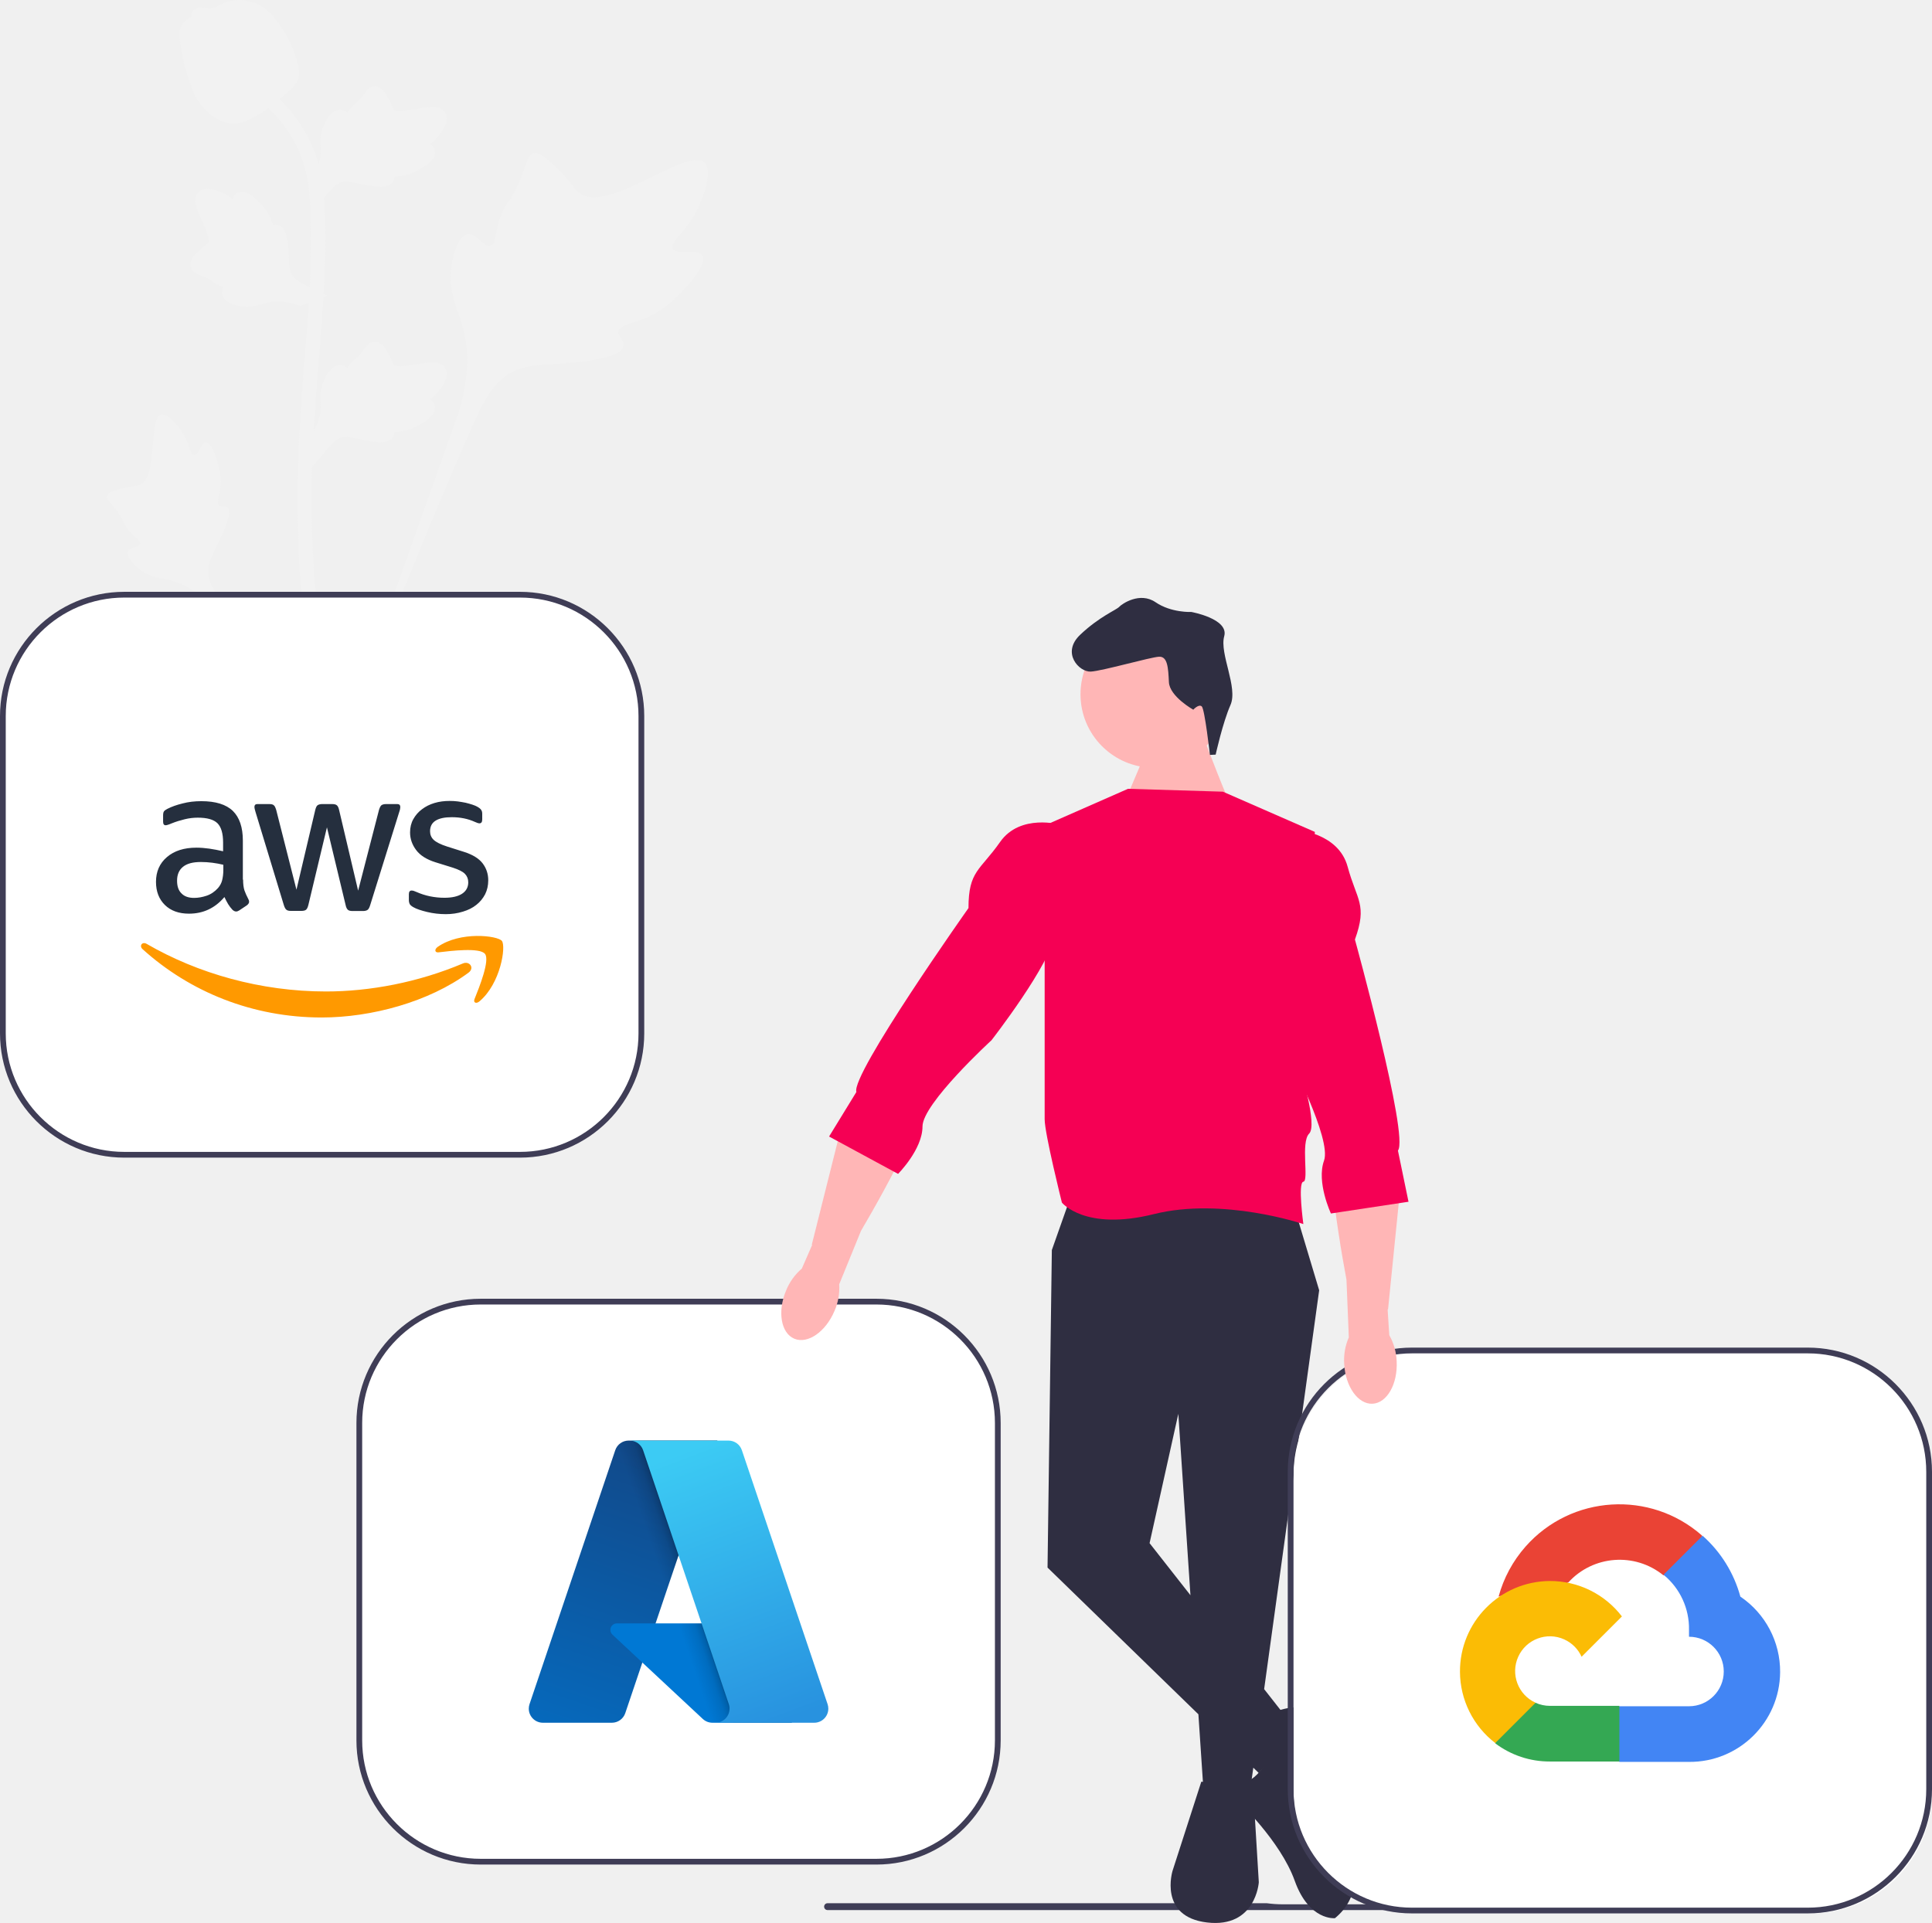
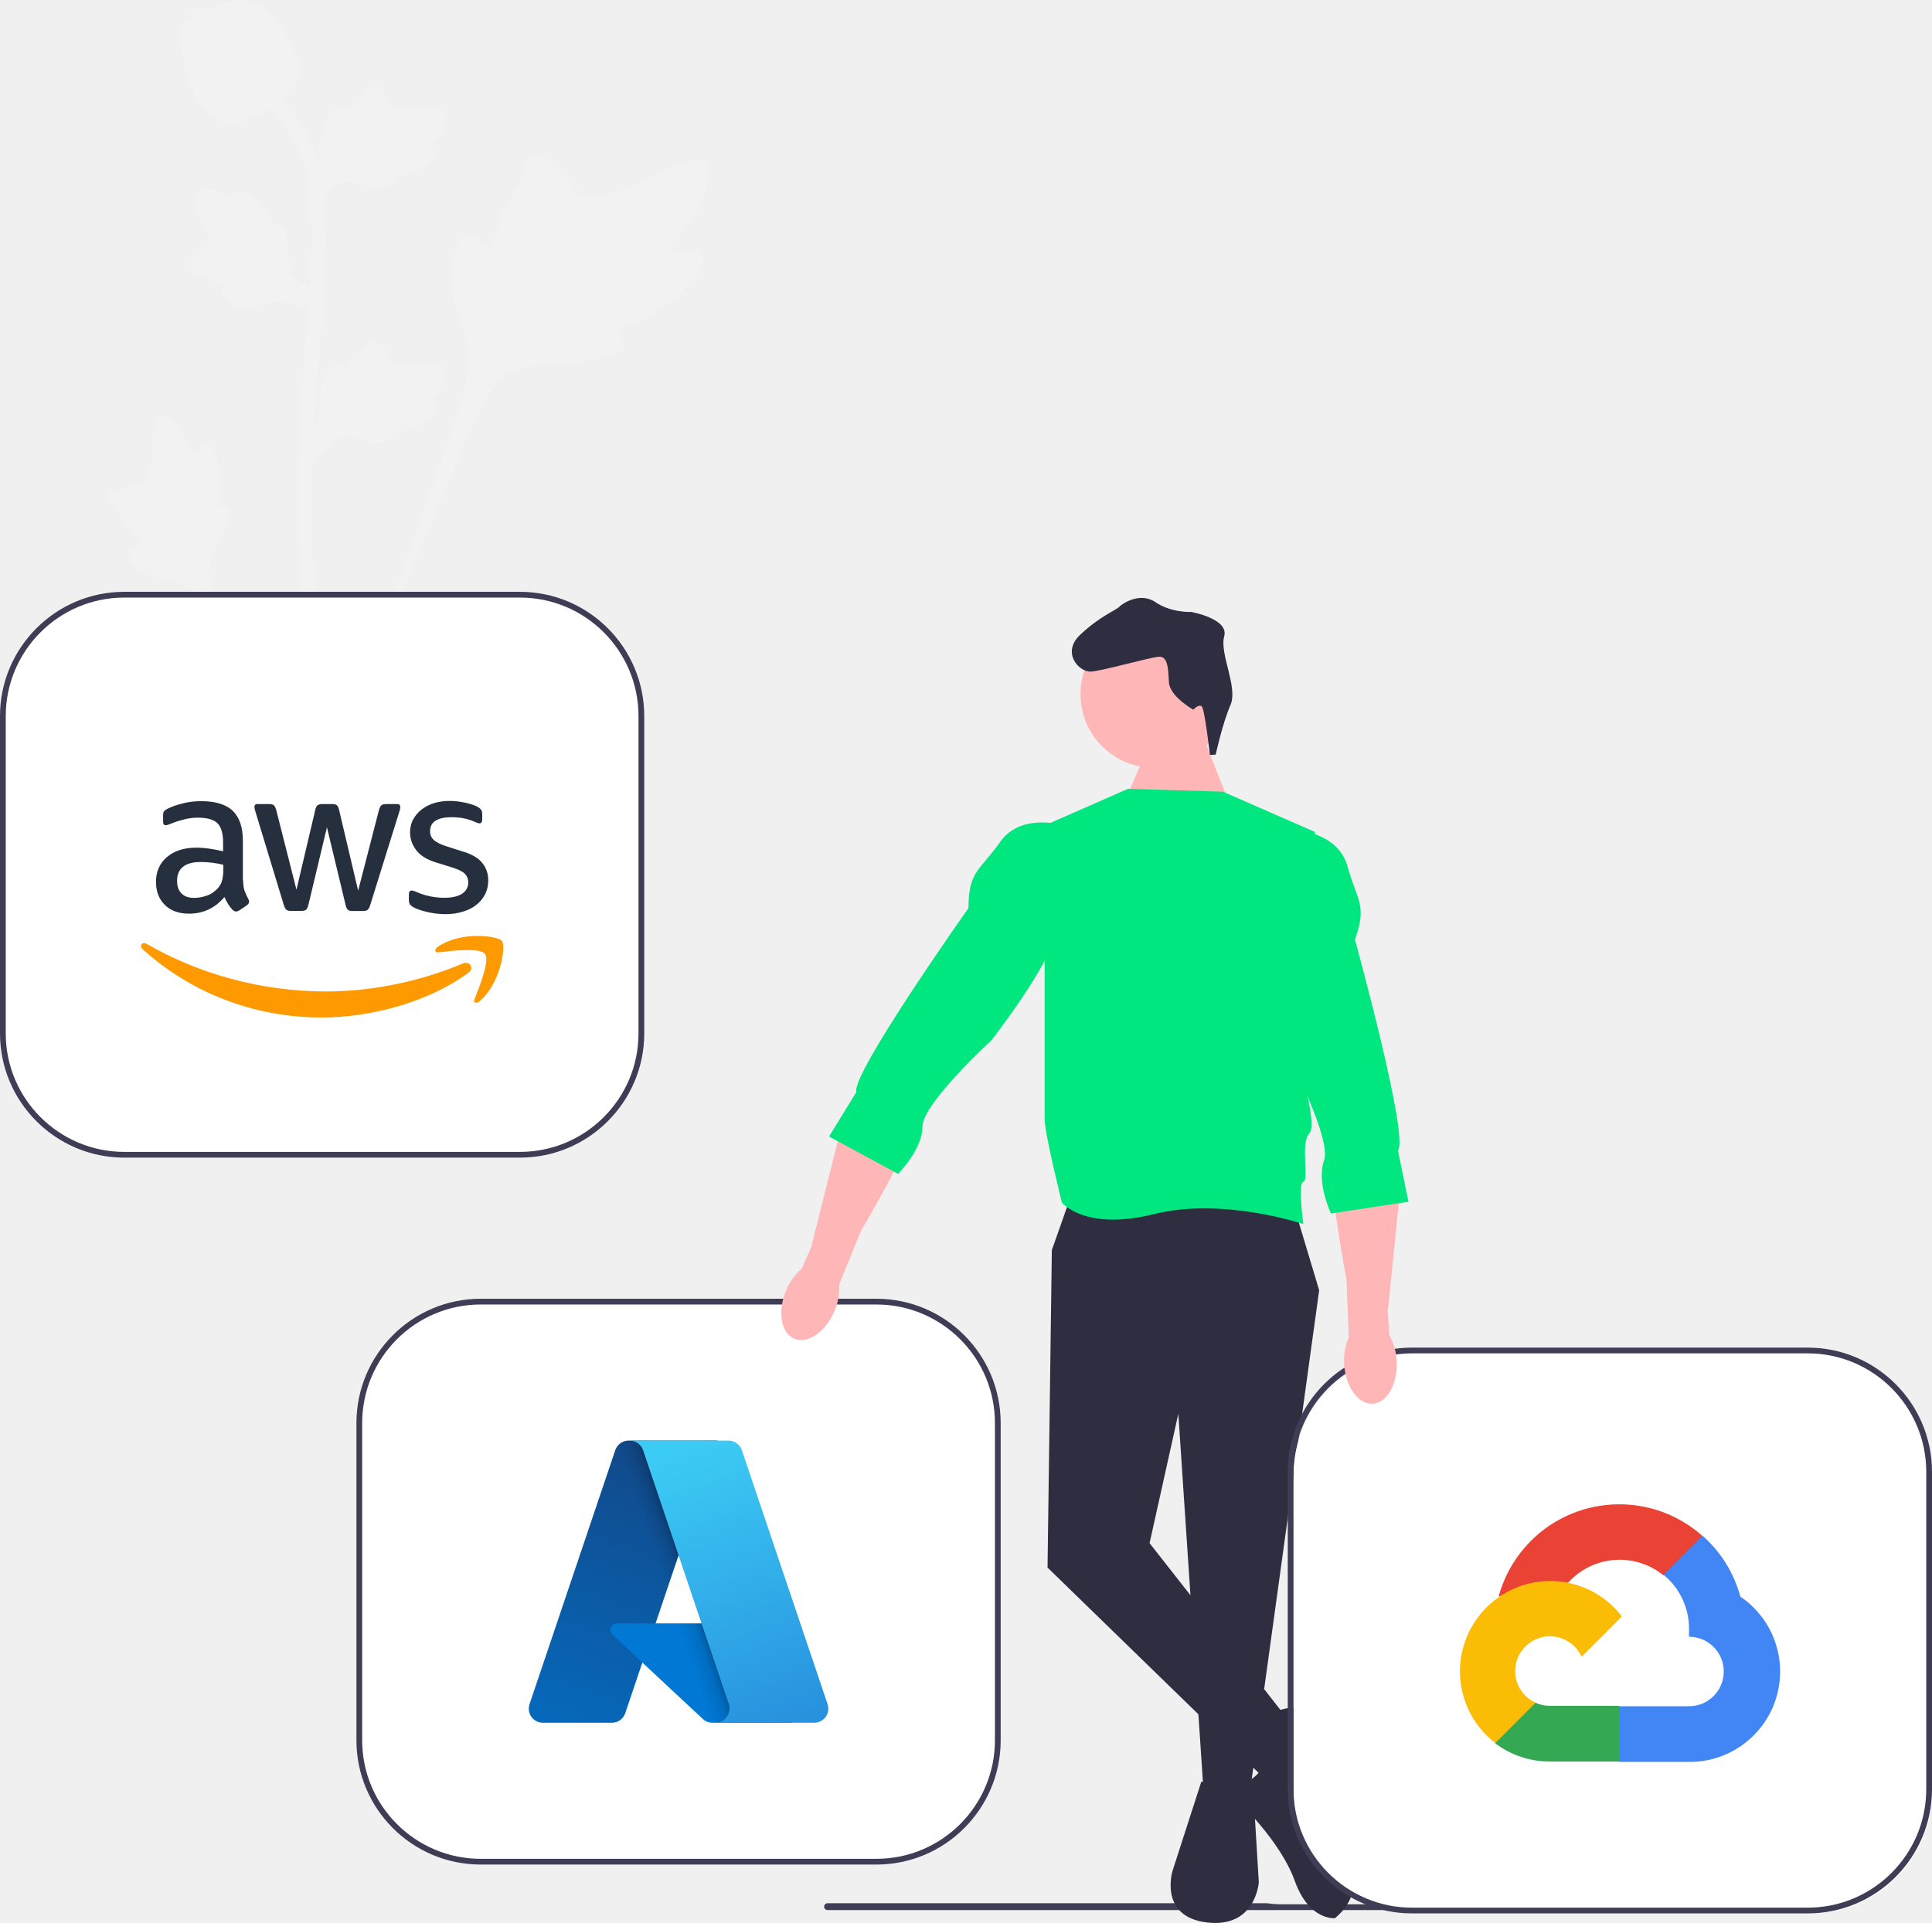
<svg xmlns="http://www.w3.org/2000/svg" width="672.129" height="669.164" viewBox="0 0 672.129 669.164">
  <defs>
-     <linearGradient id="uuid-eb9161ae-d05a-4b98-bd77-bb52b0a075d2-1539" x1="-1211.564" y1="1173.417" x2="-1232.059" y2="1233.965" gradientTransform="translate(2123.008 -1324.892) scale(1.5625)" gradientUnits="userSpaceOnUse">
+     <linearGradient id="uuid-eb9161ae-d05a-4b98-bd77-bb52b0a075d2-139" x1="-1211.564" y1="1173.417" x2="-1232.059" y2="1233.965" gradientTransform="translate(2123.008 -1324.892) scale(1.5625)" gradientUnits="userSpaceOnUse">
      <stop offset="0" stop-color="#114a8b" />
      <stop offset="1" stop-color="#0669bc" />
    </linearGradient>
-     <linearGradient id="uuid-2da8b4cb-046d-4115-aa61-a56819df46ae-1540" x1="-1205.162" y1="1201.633" x2="-1209.903" y2="1203.236" gradientTransform="translate(2123.008 -1324.892) scale(1.5625)" gradientUnits="userSpaceOnUse">
+     <linearGradient id="uuid-2da8b4cb-046d-4115-aa61-a56819df46ae-140" x1="-1205.162" y1="1201.633" x2="-1209.903" y2="1203.236" gradientTransform="translate(2123.008 -1324.892) scale(1.5625)" gradientUnits="userSpaceOnUse">
      <stop offset="0" stop-color="#000" stop-opacity=".3" />
      <stop offset=".071" stop-color="#000" stop-opacity=".2" />
      <stop offset=".321" stop-color="#000" stop-opacity=".1" />
      <stop offset=".623" stop-color="#000" stop-opacity=".05" />
      <stop offset="1" stop-color="#000" stop-opacity="0" />
    </linearGradient>
-     <linearGradient id="uuid-b4e7c5f5-65fb-4e53-973e-8c028050d1e4-1541" x1="-1207.622" y1="1171.596" x2="-1185.125" y2="1231.534" gradientTransform="translate(2123.008 -1324.892) scale(1.5625)" gradientUnits="userSpaceOnUse">
+     <linearGradient id="uuid-b4e7c5f5-65fb-4e53-973e-8c028050d1e4-141" x1="-1207.622" y1="1171.596" x2="-1185.125" y2="1231.534" gradientTransform="translate(2123.008 -1324.892) scale(1.5625)" gradientUnits="userSpaceOnUse">
      <stop offset="0" stop-color="#3ccbf4" />
      <stop offset="1" stop-color="#2892df" />
    </linearGradient>
  </defs>
  <g>
    <path d="M244.301,88.934c-1.663-2.804-8.858,.198-10.181-2.347-1.318-2.536,5.367-6.4,9.186-15.227,.689-1.592,5.029-11.623,1.816-14.718-6.09-5.867-33.96,18.345-43.713,10.421-2.14-1.739-3.636-5.21-10.114-10.846-2.577-2.242-4.135-3.254-5.644-2.878-2.14,.534-2.31,3.398-4.604,9.03-3.441,8.445-5.477,7.935-7.482,14.674-1.488,5.002-1.148,7.91-2.9,8.477-2.479,.802-4.76-4.504-7.901-4.029-3.205,.485-5.143,6.662-5.755,11.287-1.149,8.679,2.039,14.407,3.805,20.429,1.92,6.545,3.059,16.498-1.374,30.587l-43.883,123.641c9.688-25.371,37.74-94.919,49.527-120.764,3.403-7.461,7.16-15.028,14.874-18.015,7.427-2.876,17.628-1.159,30.632-4.292,1.519-.366,5.733-1.438,6.264-3.917,.439-2.049-2.04-3.193-1.66-5.113,.511-2.575,5.386-2.606,11.377-5.577,4.224-2.095,6.856-4.586,9.119-6.728,.682-.646,10.825-10.365,8.611-14.098h-0Z" fill="#f2f2f2" />
    <path d="M71.651,154.024c-1.856,.007-2.458,4.405-4.089,4.32-1.625-.085-1.593-4.481-4.823-8.902-.583-.797-4.254-5.822-6.7-5.138-4.637,1.296-.795,21.961-7.498,24.462-1.471,.549-3.606,.281-8.241,1.835-1.844,.618-2.79,1.091-3.041,1.94-.355,1.204,1.002,2.114,3.103,4.865,3.152,4.126,2.315,4.978,5.043,7.906,2.026,2.174,3.551,2.846,3.324,3.869-.322,1.448-3.584,1.037-4.257,2.715-.687,1.713,1.786,4.447,3.879,6.082,3.929,3.068,7.659,3.156,11.125,4.027,3.766,.946,8.98,3.259,14.616,9.5l48.022,57.213c-9.657-12.075-35.698-45.91-44.981-59.152-2.68-3.823-5.31-7.85-4.55-12.498,.732-4.475,4.517-8.986,6.732-16.273,.259-.851,.948-3.229-.115-4.205-.879-.807-2.156,.08-2.988-.661-1.116-.994,.275-3.395,.545-7.193,.191-2.678-.272-4.688-.671-6.417-.12-.521-1.964-8.303-4.435-8.294v0Z" fill="#f2f2f2" />
    <path d="M108.684,162.337l-1.118-9.984,.511-.757c2.365-3.5,3.57-6.918,3.584-10.162,.002-.516-.022-1.032-.046-1.557-.096-2.083-.217-4.671,1.133-7.689,.757-1.682,2.883-5.578,6.079-5.095,.861,.121,1.511,.516,2.005,.979,.072-.116,.147-.231,.227-.357,.995-1.519,1.784-2.169,2.543-2.796,.583-.482,1.186-.979,2.131-2.155,.415-.516,.738-.969,1.01-1.35,.827-1.152,1.907-2.526,3.811-2.502,2.034,.096,3.1,1.779,3.806,2.892,1.261,1.986,1.832,3.418,2.21,4.368,.137,.347,.294,.738,.374,.858,.656,.964,5.985,.063,7.993-.265,4.51-.752,8.412-1.403,10.02,1.441,1.152,2.034,.296,4.724-2.62,8.21-.909,1.085-1.875,1.909-2.733,2.555,.711,.424,1.347,1.075,1.605,2.097h0c.607,2.42-1.473,4.845-6.18,7.217-1.169,.593-2.743,1.384-4.948,1.764-1.039,.178-1.974,.222-2.774,.246-.017,.463-.125,.964-.407,1.48-.827,1.519-2.548,2.242-5.141,2.068-2.854-.149-5.204-.694-7.277-1.171-1.81-.415-3.37-.766-4.594-.685-2.271,.183-4.02,2.001-6.074,4.358l-5.127,5.992h-0l0,0Z" fill="#f2f2f2" />
    <path d="M113.872,102.894l-9.373,3.614-.862-.302c-3.985-1.399-7.597-1.698-10.739-.889-.5,.129-.992,.283-1.495,.439-1.99,.621-4.463,1.395-7.725,.854-1.819-.305-6.126-1.374-6.471-4.588-.102-.863,.116-1.593,.438-2.188-.13-.041-.261-.084-.403-.129-1.721-.578-2.551-1.175-3.35-1.751-.614-.442-1.247-.899-2.625-1.514-.604-.27-1.124-.468-1.562-.635-1.324-.507-2.927-1.204-3.387-3.052-.423-1.992,.934-3.45,1.832-4.415,1.601-1.723,2.841-2.639,3.664-3.246,.301-.221,.639-.472,.735-.579,.766-.879-1.457-5.805-2.284-7.664-1.871-4.171-3.491-7.781-1.147-10.058,1.676-1.63,4.495-1.485,8.606,.452,1.28,.604,2.322,1.33,3.165,1.996,.23-.795,.698-1.576,1.621-2.085h0c2.187-1.201,5.06,.196,8.548,4.147,.87,.98,2.034,2.302,2.962,4.339,.436,.96,.715,1.853,.942,2.621,.452-.101,.964-.123,1.535,.019,1.679,.415,2.815,1.896,3.304,4.449,.579,2.798,.649,5.21,.713,7.336,.058,1.856,.113,3.454,.503,4.617,.753,2.15,2.955,3.382,5.756,4.77l7.097,3.439-0,0h0Z" fill="#f2f2f2" />
    <path d="M108.684,73.482l-1.118-9.984,.511-.757c2.365-3.5,3.57-6.918,3.584-10.162,.002-.516-.022-1.032-.046-1.557-.096-2.083-.217-4.671,1.133-7.689,.757-1.682,2.883-5.578,6.079-5.095,.861,.121,1.511,.516,2.005,.979,.072-.116,.147-.231,.227-.357,.995-1.519,1.784-2.169,2.543-2.796,.583-.482,1.186-.979,2.131-2.155,.415-.516,.738-.969,1.01-1.35,.827-1.152,1.907-2.526,3.811-2.502,2.034,.096,3.1,1.779,3.806,2.892,1.261,1.986,1.832,3.418,2.21,4.368,.137,.347,.294,.738,.374,.858,.656,.964,5.985,.063,7.993-.265,4.51-.752,8.412-1.403,10.02,1.441,1.152,2.034,.296,4.724-2.62,8.21-.909,1.085-1.875,1.909-2.733,2.555,.711,.424,1.347,1.075,1.605,2.097h0c.607,2.42-1.473,4.845-6.18,7.217-1.169,.593-2.743,1.384-4.948,1.764-1.039,.178-1.974,.222-2.774,.246-.017,.463-.125,.964-.407,1.48-.827,1.519-2.548,2.242-5.141,2.068-2.854-.149-5.204-.694-7.277-1.171-1.81-.415-3.37-.766-4.594-.685-2.271,.183-4.02,2.001-6.074,4.358l-5.127,5.992h-0l0,0Z" fill="#f2f2f2" />
    <path d="M118.899,267.274l-2.092-1.311-.506-2.415,.506,2.415-2.439,.28c-.039-.227-.171-.747-.371-1.562-1.092-4.464-4.421-18.049-7.197-39.443-1.938-14.934-3.035-30.288-3.261-45.642-.227-15.378,.501-27.02,1.085-36.377,.441-7.057,.976-13.777,1.502-20.324,1.398-17.489,2.716-34.01,1.735-52.3-.217-4.083-.673-12.582-5.638-21.626-2.88-5.245-6.848-9.902-11.794-13.835l3.076-3.866c5.459,4.348,9.849,9.506,13.047,15.33,5.505,10.027,6.002,19.288,6.24,23.737,.998,18.613-.335,35.292-1.748,52.95-.521,6.522-1.056,13.213-1.494,20.242-.578,9.27-1.299,20.811-1.075,35.991,.222,15.171,1.306,30.337,3.218,45.083,2.743,21.124,6.023,34.506,7.101,38.903,.574,2.348,.694,2.839,.106,3.77v-0Z" fill="#f2f2f2" />
    <path d="M81.375,42.977c-.202,0-.407-.005-.615-.019-4.204-.227-8.096-2.743-11.572-7.477-1.629-2.227-2.463-4.768-4.127-9.834-.258-.781-1.511-4.744-2.273-10.196-.499-3.563-.436-5.052,.27-6.368,.783-1.466,2.051-2.487,3.478-3.177-.063-.472-.012-.959,.193-1.456,.841-2.058,3.078-1.788,4.288-1.658,.612,.077,1.376,.178,2.201,.135,1.297-.063,1.993-.448,3.049-1.027,1.01-.554,2.266-1.244,4.129-1.625,3.673-.766,6.751,.275,7.766,.617,5.339,1.779,7.971,5.929,11.018,10.736,.607,.964,2.692,4.474,4.069,9.285,.993,3.471,.853,5.014,.554,6.161-.607,2.357-2.042,3.707-5.684,6.686-3.804,3.119-5.713,4.681-7.352,5.631-3.816,2.203-6.211,3.587-9.393,3.587v0h-0Z" fill="#f2f2f2" />
  </g>
  <path d="M286.706,663.479c0,.66,.53,1.19,1.19,1.19h247.29c.66,0,1.19-.53,1.19-1.19,0-.32-.12-.6-.32-.81h-89.72c-1.91,0-3.78-.13-5.62-.38h-152.82c-.66,0-1.19,.53-1.19,1.19Z" fill="#3f3d56" />
  <g>
    <g>
      <path d="M167.23,452.944h137.669c23.323,0,42.23,18.907,42.23,42.23v110.433c0,23.323-18.907,42.23-42.23,42.23H167.23c-23.323,0-42.23-18.907-42.23-42.23v-110.433c0-23.323,18.907-42.23,42.23-42.23Z" fill="#fff" />
      <path d="M124,605.607v-110.433c0-23.837,19.393-43.23,43.23-43.23h137.669c23.837,0,43.23,19.393,43.23,43.23v110.433c0,23.837-19.393,43.229-43.23,43.229H167.23c-23.837,0-43.23-19.393-43.23-43.229Zm43.23-151.663c-22.734,0-41.23,18.496-41.23,41.23v110.433c0,22.734,18.496,41.229,41.23,41.229h137.669c22.734,0,41.23-18.495,41.23-41.229v-110.433c0-22.734-18.496-41.23-41.23-41.23H167.23Z" fill="#3f3d56" />
    </g>
    <g>
-       <path d="M218.701,501.297h30.836l-32.01,94.844c-.675,1.998-2.549,3.344-4.658,3.344h-23.998c-2.711,0-4.909-2.197-4.909-4.908-0-.534,.087-1.064,.258-1.57l29.823-88.366c.674-1.999,2.549-3.345,4.659-3.346v.001l0-0Z" fill="url(#uuid-eb9161ae-d05a-4b98-bd77-bb52b0a075d2-1539)" />
+       <path d="M218.701,501.297h30.836l-32.01,94.844c-.675,1.998-2.549,3.344-4.658,3.344h-23.998c-2.711,0-4.909-2.197-4.909-4.908-0-.534,.087-1.064,.258-1.57l29.823-88.366c.674-1.999,2.549-3.345,4.659-3.346v.001l0-0Z" fill="url(#uuid-eb9161ae-d05a-4b98-bd77-bb52b0a075d2-139)" />
      <path d="M263.509,564.911h-48.898c-1.25-.001-2.264,1.011-2.266,2.261-.001,.629,.26,1.229,.72,1.658l31.421,29.327c.915,.853,2.119,1.328,3.37,1.328h27.688l-12.036-34.573Z" fill="#0078d4" />
-       <path d="M218.701,501.297c-2.135-.008-4.027,1.373-4.67,3.409l-29.776,88.22c-.914,2.549,.411,5.356,2.959,6.27,.535,.192,1.1,.289,1.669,.288h24.617c1.867-.334,3.409-1.646,4.038-3.434l5.938-17.5,21.21,19.783c.889,.735,2.004,1.142,3.157,1.151h27.585l-12.098-34.573-35.268,.008,21.585-63.623h-30.947l-0-0Z" fill="url(#uuid-2da8b4cb-046d-4115-aa61-a56819df46ae-1540)" />
-       <path d="M258.086,504.636c-.673-1.996-2.545-3.34-4.652-3.34h-34.366c2.106,0,3.978,1.344,4.652,3.34l29.824,88.369c.867,2.569-.512,5.355-3.082,6.222-.506,.171-1.036,.258-1.57,.258h34.367c2.712-.001,4.909-2.2,4.908-4.911-0-.534-.087-1.063-.258-1.569l-29.824-88.369v0Z" fill="url(#uuid-b4e7c5f5-65fb-4e53-973e-8c028050d1e4-1541)" />
+       <path d="M218.701,501.297c-2.135-.008-4.027,1.373-4.67,3.409l-29.776,88.22c-.914,2.549,.411,5.356,2.959,6.27,.535,.192,1.1,.289,1.669,.288h24.617c1.867-.334,3.409-1.646,4.038-3.434l5.938-17.5,21.21,19.783c.889,.735,2.004,1.142,3.157,1.151h27.585l-12.098-34.573-35.268,.008,21.585-63.623h-30.947l-0-0Z" fill="url(#uuid-2da8b4cb-046d-4115-aa61-a56819df46ae-140)" />
+       <path d="M258.086,504.636c-.673-1.996-2.545-3.34-4.652-3.34h-34.366c2.106,0,3.978,1.344,4.652,3.34l29.824,88.369c.867,2.569-.512,5.355-3.082,6.222-.506,.171-1.036,.258-1.57,.258h34.367c2.712-.001,4.909-2.2,4.908-4.911-0-.534-.087-1.063-.258-1.569l-29.824-88.369v0Z" fill="url(#uuid-b4e7c5f5-65fb-4e53-973e-8c028050d1e4-141)" />
    </g>
  </g>
  <g>
    <g>
      <path d="M43.23,206.944H180.899c23.323,0,42.23,18.907,42.23,42.23v110.433c0,23.323-18.907,42.23-42.23,42.23H43.23c-23.323,0-42.23-18.907-42.23-42.23v-110.433c0-23.323,18.907-42.23,42.23-42.23v-0Z" fill="#fff" />
      <path d="M0,359.607v-110.433c0-23.837,19.393-43.23,43.23-43.23H180.899c23.837,0,43.23,19.393,43.23,43.23v110.433c0,23.837-19.393,43.229-43.23,43.229H43.23c-23.837,0-43.23-19.393-43.23-43.229ZM43.23,207.945c-22.734,0-41.23,18.496-41.23,41.23v110.433c0,22.734,18.496,41.229,41.23,41.229H180.899c22.734,0,41.23-18.495,41.23-41.229v-110.433c0-22.734-18.496-41.23-41.23-41.23H43.23v-0Z" fill="#3f3d56" />
    </g>
    <g>
      <path d="M84.569,306.08c0,1.551,.168,2.808,.461,3.73,.335,.922,.754,1.928,1.341,3.018,.21,.335,.293,.671,.293,.964,0,.419-.251,.838-.796,1.257l-2.64,1.76c-.377,.251-.754,.377-1.09,.377-.419,0-.838-.21-1.257-.587-.587-.629-1.09-1.299-1.509-1.97-.419-.712-.838-1.509-1.299-2.473-3.269,3.856-7.376,5.784-12.322,5.784-3.521,0-6.329-1.006-8.382-3.018s-3.101-4.694-3.101-8.047c0-3.562,1.257-6.454,3.814-8.634s5.951-3.269,10.268-3.269c1.425,0,2.892,.126,4.443,.335,1.551,.21,3.143,.545,4.82,.922v-3.06c0-3.185-.671-5.407-1.97-6.706-1.341-1.299-3.604-1.928-6.832-1.928-1.467,0-2.976,.168-4.526,.545s-3.06,.838-4.526,1.425c-.671,.293-1.174,.461-1.467,.545s-.503,.126-.671,.126c-.587,0-.88-.419-.88-1.299v-2.054c0-.671,.084-1.174,.293-1.467s.587-.587,1.174-.88c1.467-.754,3.227-1.383,5.281-1.886,2.054-.545,4.233-.796,6.538-.796,4.987,0,8.634,1.132,10.981,3.395,2.305,2.263,3.479,5.7,3.479,10.31v13.579h.084l0,0Zm-17.016,6.371c1.383,0,2.808-.251,4.317-.754,1.509-.503,2.85-1.425,3.982-2.682,.671-.796,1.174-1.676,1.425-2.682s.419-2.221,.419-3.646v-1.76c-1.215-.293-2.515-.545-3.856-.712s-2.64-.251-3.94-.251c-2.808,0-4.862,.545-6.245,1.676-1.383,1.132-2.054,2.724-2.054,4.82,0,1.97,.503,3.437,1.551,4.443,1.006,1.048,2.473,1.551,4.401,1.551l-0-0Zm33.655,4.526c-.754,0-1.257-.126-1.593-.419-.335-.251-.629-.838-.88-1.635l-9.849-32.398c-.251-.838-.377-1.383-.377-1.676,0-.671,.335-1.048,1.006-1.048h4.107c.796,0,1.341,.126,1.635,.419,.335,.251,.587,.838,.838,1.635l7.041,27.746,6.538-27.746c.21-.838,.461-1.383,.796-1.635s.922-.419,1.676-.419h3.353c.796,0,1.341,.126,1.676,.419,.335,.251,.629,.838,.796,1.635l6.622,28.081,7.251-28.081c.251-.838,.545-1.383,.838-1.635,.335-.251,.88-.419,1.635-.419h3.898c.671,0,1.048,.335,1.048,1.048,0,.21-.042,.419-.084,.671-.042,.251-.126,.587-.293,1.048l-10.101,32.398c-.251,.838-.545,1.383-.88,1.635s-.88,.419-1.593,.419h-3.604c-.796,0-1.341-.126-1.676-.419s-.629-.838-.796-1.676l-6.496-27.033-6.454,26.991c-.21,.838-.461,1.383-.796,1.676-.335,.293-.922,.419-1.676,.419h-3.604l0,0Zm53.857,1.132c-2.179,0-4.359-.251-6.454-.754-2.096-.503-3.73-1.048-4.82-1.676-.671-.377-1.132-.796-1.299-1.174-.168-.377-.251-.796-.251-1.174v-2.138c0-.88,.335-1.299,.964-1.299,.251,0,.503,.042,.754,.126s.629,.251,1.048,.419c1.425,.629,2.976,1.132,4.61,1.467,1.676,.335,3.311,.503,4.987,.503,2.64,0,4.694-.461,6.119-1.383,1.425-.922,2.179-2.263,2.179-3.982,0-1.174-.377-2.138-1.132-2.934-.754-.796-2.179-1.509-4.233-2.179l-6.077-1.886c-3.06-.964-5.323-2.389-6.706-4.275-1.383-1.844-2.096-3.898-2.096-6.077,0-1.76,.377-3.311,1.132-4.652,.754-1.341,1.76-2.515,3.018-3.437,1.257-.964,2.682-1.676,4.359-2.179s3.437-.712,5.281-.712c.922,0,1.886,.042,2.808,.168,.964,.126,1.844,.293,2.724,.461,.838,.21,1.635,.419,2.389,.671,.754,.251,1.341,.503,1.76,.754,.587,.335,1.006,.671,1.257,1.048,.251,.335,.377,.796,.377,1.383v1.97c0,.88-.335,1.341-.964,1.341-.335,0-.88-.168-1.593-.503-2.389-1.09-5.071-1.635-8.047-1.635-2.389,0-4.275,.377-5.574,1.174s-1.97,2.012-1.97,3.73c0,1.174,.419,2.179,1.257,2.976,.838,.796,2.389,1.593,4.61,2.305l5.951,1.886c3.018,.964,5.197,2.305,6.496,4.024s1.928,3.688,1.928,5.868c0,1.802-.377,3.437-1.09,4.862-.754,1.425-1.76,2.682-3.06,3.688-1.299,1.048-2.85,1.802-4.652,2.347-1.886,.587-3.856,.88-5.993,.88h-0Z" fill="#252f3e" />
      <g>
        <path d="M162.986,338.478c-13.789,10.185-33.823,15.591-51.048,15.591-24.141,0-45.893-8.927-62.323-23.764-1.299-1.174-.126-2.766,1.425-1.844,17.771,10.31,39.69,16.555,62.365,16.555,15.298,0,32.104-3.185,47.57-9.724,2.305-1.048,4.275,1.509,2.012,3.185l-0-0Z" fill="#f90" fill-rule="evenodd" />
        <path d="M168.728,331.94c-1.76-2.263-11.651-1.09-16.136-.545-1.341,.168-1.551-1.006-.335-1.886,7.879-5.532,20.83-3.94,22.339-2.096,1.509,1.886-.419,14.837-7.796,21.04-1.132,.964-2.221,.461-1.718-.796,1.676-4.149,5.407-13.496,3.646-15.717h0Z" fill="#f90" fill-rule="evenodd" />
      </g>
    </g>
  </g>
  <path d="M428.43,280.491c-1-1-9-22-9-22l-19-1-8.693,20.496,36.693,2.504Z" fill="#ffb6b6" />
  <circle cx="401.474" cy="241.59" r="25.575" fill="#ffb6b6" />
  <polygon points="449.93 418.991 458.93 448.991 434.93 622.991 418.682 622.991 409.93 491.991 399.93 536.991 450.93 601.991 437.93 616.991 364.43 545.491 365.93 434.991 371.93 417.991 449.93 418.991" fill="#2f2e41" />
  <path d="M422.916,262.6l-1.998,.098s-1.786-15.931-2.834-16.881-2.947,1.146-2.947,1.146c0,0-8.236-4.6-8.482-9.594s-.443-8.989-3.439-8.841-19.779,4.979-23.774,5.176-10.332-6.499-3.636-12.837,12.591-8.63,13.54-9.678,7.202-5.361,12.664-1.625,12.454,3.391,12.454,3.391c0,0,13.132,2.357,11.43,8.448-1.702,6.091,4.881,17.781,2.18,23.922s-5.156,17.275-5.156,17.275l0-0Z" fill="#2f2e41" />
  <path d="M417.93,619.991l18,2,2,33s-1,16-18,14-12-18-12-18l10-31Z" fill="#2f2e41" />
  <path d="M441.43,596.491s13-6,15,1l4,14s0,14,1,15,20,27,3,41c0,0-9,1-14-13s-20-28-20-28c0,0-2.906-7,2.047-6.5s11.953-11.5,9.953-15.5-1-8-1-8Z" fill="#2f2e41" />
  <path d="M276.329,465.845c-4.652-1.96-5.928-9.474-2.847-16.787,1.19-2.938,3.067-5.549,5.473-7.613l3.594-8.243-.128-.087,10.333-41.183c2.403-9.575,9.018-17.654,18.103-21.517,5.404-2.298,10.533-2.714,12.024,2.793,2.474,9.138-13.642,38.572-23.36,55.133l-7.571,18.577c.205,3.165-.352,6.332-1.622,9.238-3.078,7.311-9.345,11.649-13.998,9.689v0Z" fill="#ffb6b6" />
-   <path d="M392.43,274.491l33,1,32,14-5,83s6,19,3,22,0,16.449-2,16.724,0,14.74,0,14.74c0,0-28-9.465-52-3.465s-32-4-32-4c0,0-6-24-6-29v-102.244l29-12.756Z" fill="#f50054" />
-   <path d="M368.93,286.991s-14-4-21,6-11,10-11,23c0,0-41,58-39,64l-9.5,15.5,24,13s8.5-8.5,8.5-16.5,24-30,24-30c0,0,21-27,22-37s2-38,2-38Z" fill="#f50054" />
+   <path d="M392.43,274.491l33,1,32,14-5,83s6,19,3,22,0,16.449-2,16.724,0,14.74,0,14.74c0,0-28-9.465-52-3.465s-32-4-32-4c0,0-6-24-6-29v-102.244l29-12.756Z" fill="#00e77f" />
+   <path d="M368.93,286.991s-14-4-21,6-11,10-11,23c0,0-41,58-39,64l-9.5,15.5,24,13s8.5-8.5,8.5-16.5,24-30,24-30c0,0,21-27,22-37s2-38,2-38Z" fill="#00e77f" />
  <g>
    <g>
      <path d="M492.23,470.944h137.669c23.323,0,42.23,18.907,42.23,42.23v110.433c0,23.323-18.907,42.23-42.23,42.23h-137.669c-23.323,0-42.23-18.907-42.23-42.23v-110.433c0-23.323,18.907-42.23,42.23-42.23Z" fill="#fff" />
      <path d="M448,622.607v-110.433c0-23.837,19.393-43.23,43.23-43.23h137.669c23.837,0,43.23,19.393,43.23,43.23v110.433c0,23.837-19.393,43.229-43.23,43.229h-137.669c-23.837,0-43.23-19.393-43.23-43.229Zm43.23-151.663c-22.734,0-41.23,18.496-41.23,41.23v110.433c0,22.734,18.496,41.229,41.23,41.229h137.669c22.734,0,41.23-18.495,41.23-41.229v-110.433c0-22.734-18.496-41.23-41.23-41.23h-137.669Z" fill="#3f3d56" />
    </g>
    <g>
      <path d="M578.588,548.156h3.397l9.682-9.682,.476-4.111c-18.019-15.904-45.52-14.19-61.424,3.829-4.418,5.005-7.625,10.96-9.373,17.403,1.079-.442,2.273-.514,3.397-.204l19.364-3.193s.985-1.631,1.495-1.529c8.614-9.46,23.109-10.562,33.054-2.514h-.068v0Z" fill="#ea4335" />
      <path d="M605.46,555.596c-2.225-8.195-6.795-15.563-13.147-21.198l-13.589,13.589c5.738,4.689,9.007,11.751,8.867,19.16v2.412c6.679,0,12.094,5.415,12.094,12.094s-5.415,12.094-12.094,12.094h-24.188l-2.412,2.446v14.506l2.412,2.412h24.188c17.373,.135,31.566-13.839,31.702-31.212,.082-10.53-5.11-20.403-13.833-26.302v-0Z" fill="#4285f4" />
      <path d="M539.181,612.974h24.188v-19.364h-24.188c-1.723-0-3.426-.371-4.994-1.087l-3.397,1.053-9.75,9.682-.849,3.397c5.468,4.129,12.139,6.348,18.99,6.319Z" fill="#34a853" />
      <path d="M539.181,550.16c-17.373,.104-31.373,14.272-31.269,31.645,.058,9.701,4.589,18.833,12.279,24.748l14.03-14.03c-6.087-2.75-8.792-9.914-6.042-16.001s9.914-8.792,16.001-6.042c2.682,1.212,4.83,3.36,6.042,6.042l14.03-14.03c-5.97-7.804-15.246-12.367-25.071-12.332l-0,0Z" fill="#fbbc05" />
    </g>
  </g>
  <g>
    <path d="M477.513,488.474c5.041-.264,8.791-6.9,8.376-14.824-.122-3.168-1.002-6.26-2.564-9.018l-.583-8.974,.15-.038,4.257-42.245c.99-9.823-2.491-19.666-9.725-26.384-4.303-3.996-8.986-6.127-12.258-1.453-5.429,7.756-.259,40.913,3.262,59.789l.817,20.044c-1.267,2.907-1.818,6.076-1.609,9.24,.414,7.922,4.837,14.129,9.879,13.865v0Z" fill="#ffb6b6" />
-     <path d="M451.11,288.807s14.527,.989,17.717,12.771,6.953,13.14,2.541,25.368c0,0,18.882,68.472,14.964,73.438l3.676,17.804-26.988,4.083s-5.111-10.88-2.396-18.405-12.394-36.365-12.394-36.365c0,0-10.59-32.525-8.137-42.27s11.016-36.423,11.016-36.423v-0Z" fill="#f50054" />
+     <path d="M451.11,288.807s14.527,.989,17.717,12.771,6.953,13.14,2.541,25.368c0,0,18.882,68.472,14.964,73.438l3.676,17.804-26.988,4.083s-5.111-10.88-2.396-18.405-12.394-36.365-12.394-36.365c0,0-10.59-32.525-8.137-42.27s11.016-36.423,11.016-36.423v-0Z" fill="#00e77f" />
  </g>
</svg>
